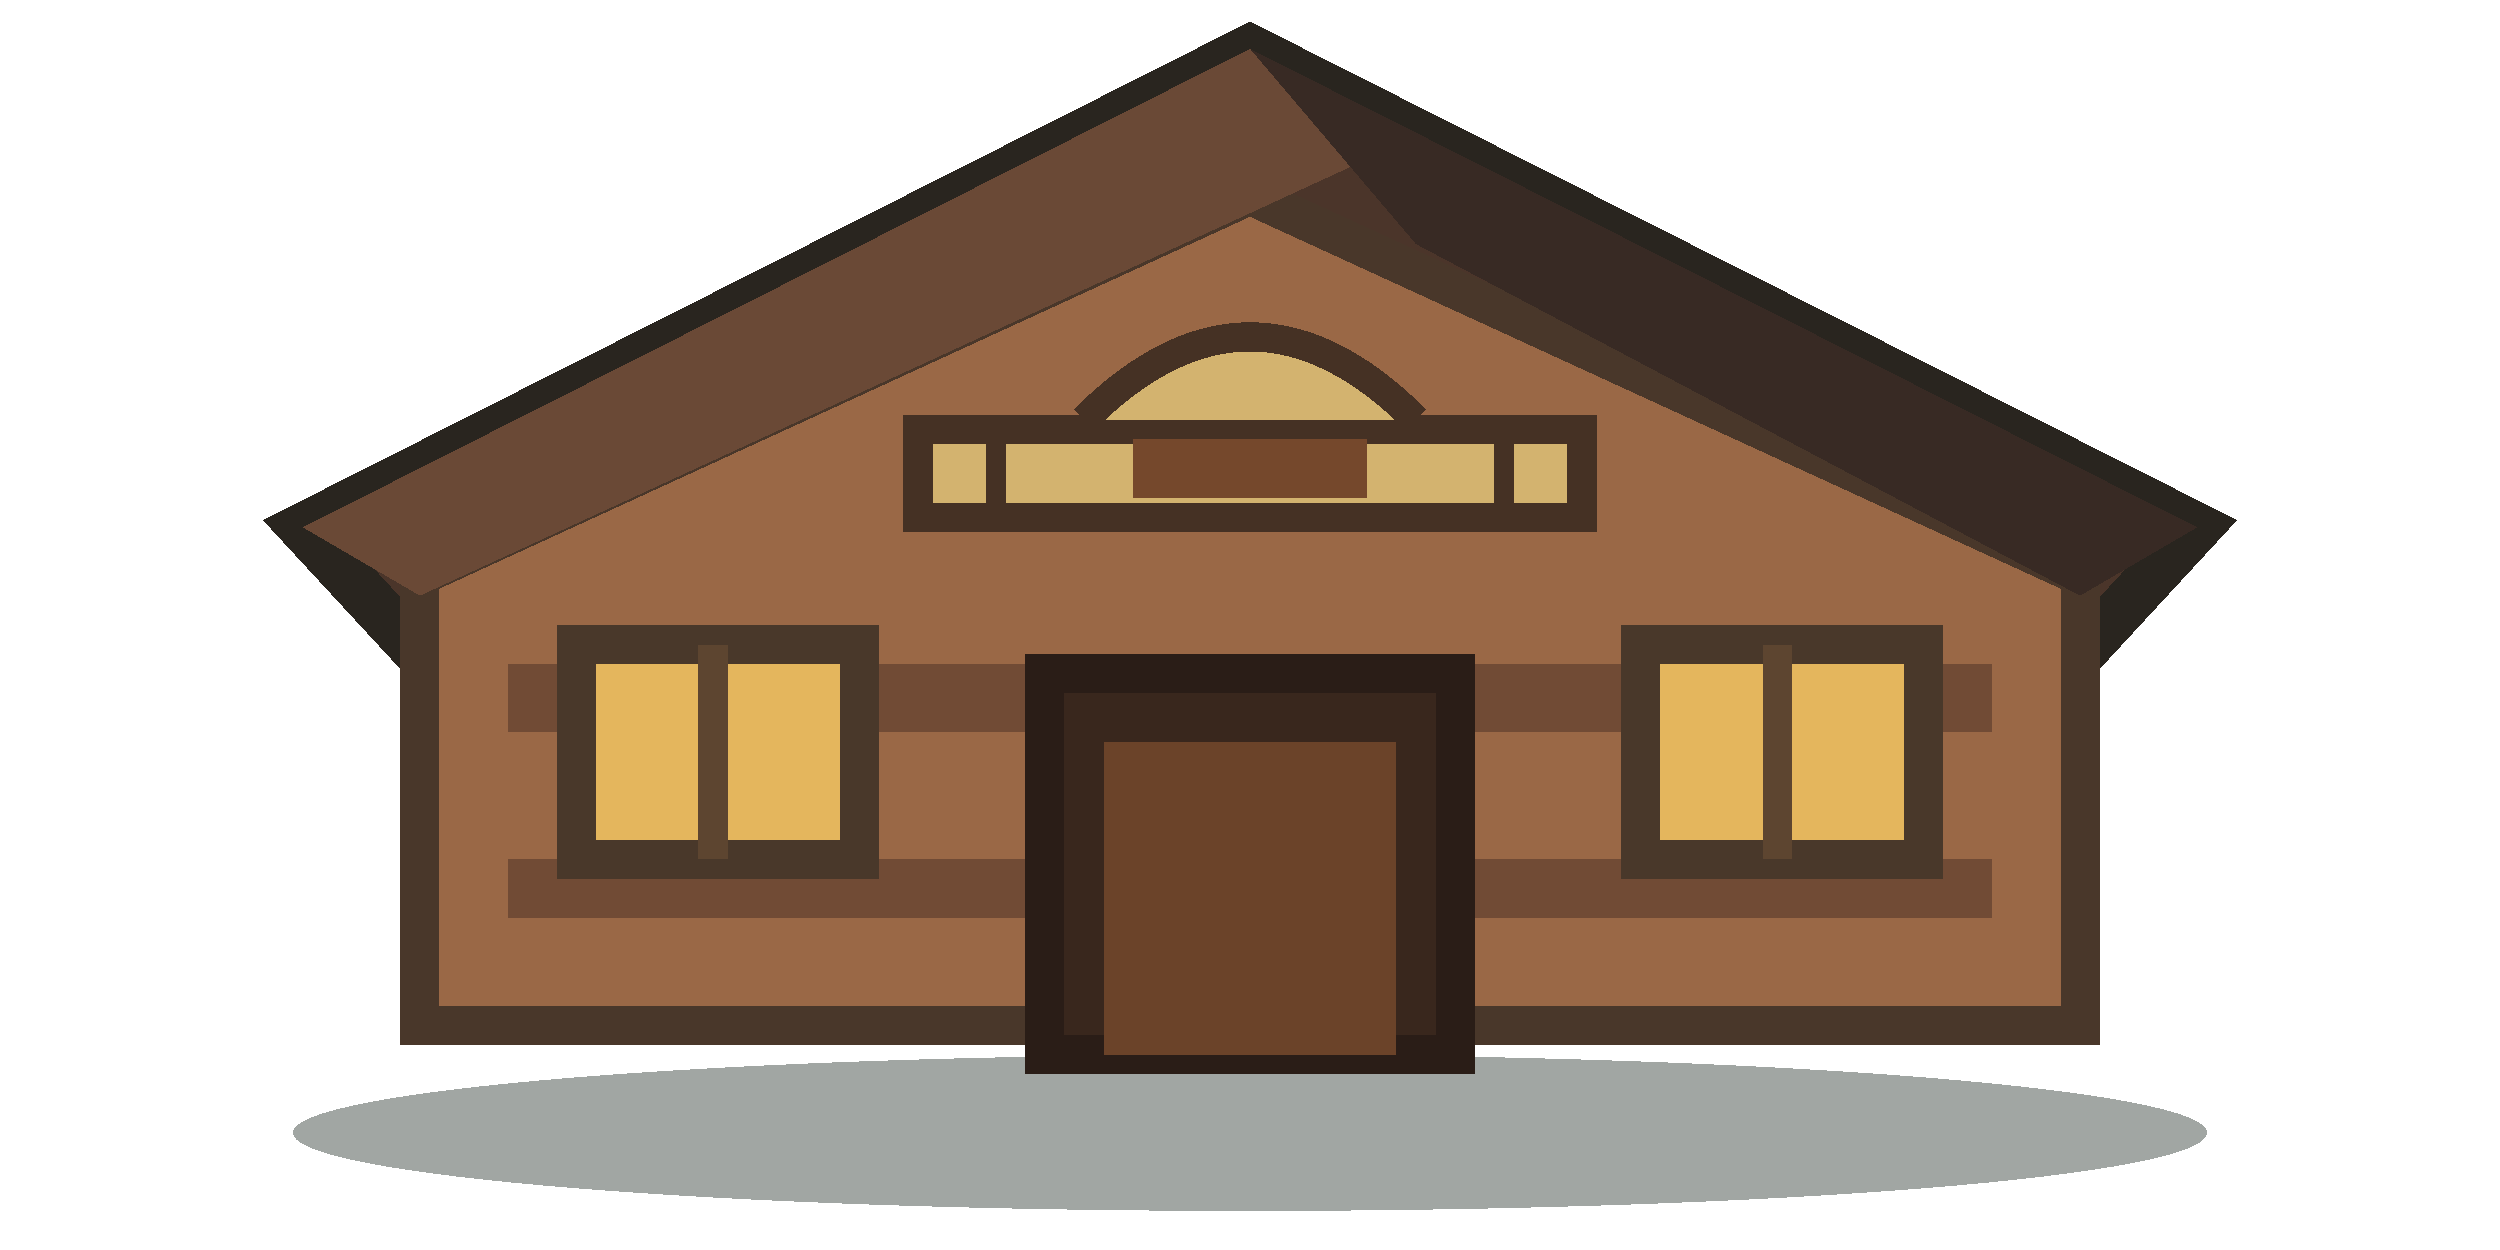
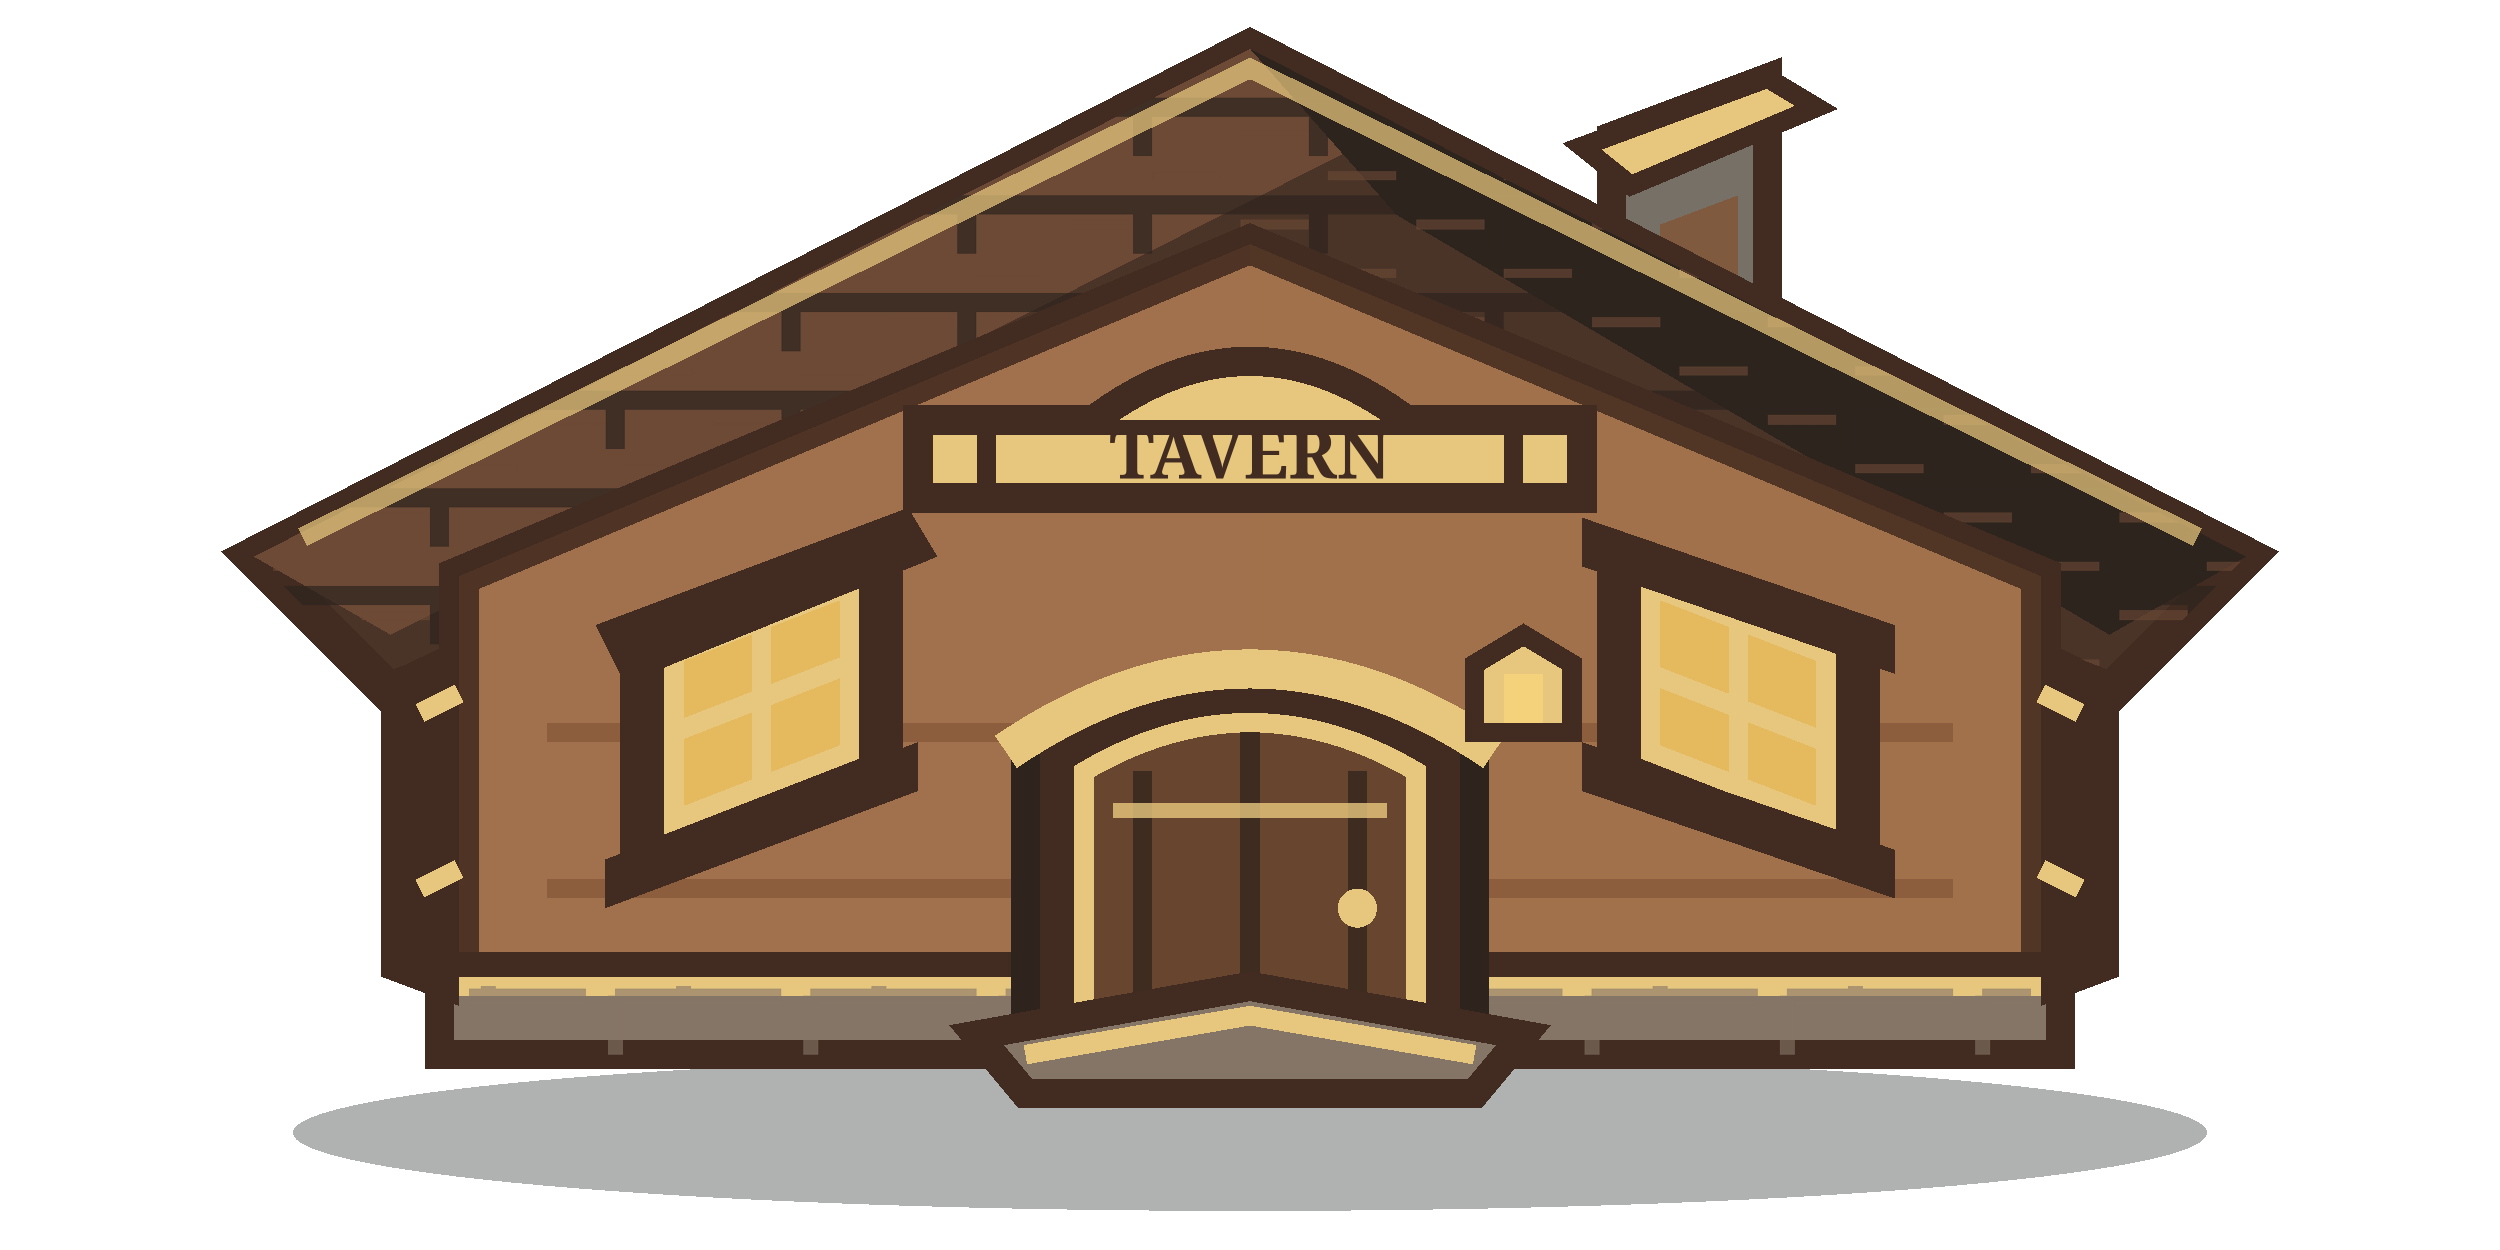
<svg xmlns="http://www.w3.org/2000/svg" viewBox="0 0 256 128" shape-rendering="crispEdges">
-   <ellipse cx="128" cy="116" rx="98" ry="8" fill="#202b24" opacity=".42" />
-   <path d="M31 54 128 5 225 54 213 67 128 24 43 67Z" fill="#4b352a" stroke="#29251f" stroke-width="5" />
-   <path d="M43 59 128 20 213 59 213 105 43 105Z" fill="#9a6846" stroke="#49372a" stroke-width="4" />
-   <path d="M52 68h152v7H52zM52 88h152v6H52z" fill="#714b35" />
-   <path d="M107 69h42v39h-42z" fill="#39271d" stroke="#2a1d17" stroke-width="4" />
-   <path d="M113 76h30v32h-30z" fill="#6b4329" />
-   <path d="M59 66h29v22H59zM168 66h29v22h-29z" fill="#e4b65d" stroke="#49382a" stroke-width="4" />
-   <path d="M73 66v22M182 66v22" stroke="#5d4530" stroke-width="3" />
-   <path d="M31 54 128 5 145 14 43 61Z" fill="#6a4936" />
-   <path d="M128 5 225 54 213 61 145 25Z" fill="#382a24" />
-   <path d="M94 44h68v9H94z" fill="#d3b36f" stroke="#453124" stroke-width="3" />
-   <path d="M102 44v9M154 44v9" stroke="#453124" stroke-width="2" />
-   <path d="M111 43q17-17 34 0" fill="#d3b36f" stroke="#453124" stroke-width="3" />
-   <path d="M116 45h24v6h-24z" fill="#75482c" />
+   <defs>
+     <pattern id="roofTiles" width="18" height="10" patternUnits="userSpaceOnUse">
+       <path d="M0 1H18M9 1V6" stroke="#2e241e" stroke-width="2" opacity=".72" />
+       <path d="M1 3H8M10 8H17" stroke="#6d4a35" stroke-width="1" opacity=".6" />
+     </pattern>
+     <pattern id="stones" width="20" height="12" patternUnits="userSpaceOnUse">
+       <path d="M0 1H20M10 1V6M3 6H20M3 6V12" fill="none" stroke="#857566" stroke-width="1.5" opacity=".68" />
+     </pattern>
+   </defs>
+   <ellipse cx="128" cy="116" rx="98" ry="8" fill="#202a23" opacity=".36" />
+   <path d="M165 35V14L181 8V43Z" fill="#777066" stroke="#422b20" stroke-width="3" />
+   <path d="M162 15 181 8 186 11 167 19Z" fill="#e7c77d" stroke="#422b20" stroke-width="2" />
+   <path d="M170 23 178 20V31L170 34Z" fill="#825536" opacity=".8" />
+   <path d="M26 57 128 5 230 57 216 71 128 29 40 71Z" fill="#4a3428" stroke="#422b20" stroke-width="4" />
+   <path d="M26 57 128 5 143 13 40 65Z" fill="#6d4a35" />
+   <path d="M128 5 230 57 216 65 143 22Z" fill="#2e241e" />
+   <path d="M26 57 128 5 230 57 216 71 128 29 40 71Z" fill="url(#roofTiles)" />
+   <path d="M31 55 128 7 225 55" fill="none" stroke="#e7c77d" stroke-width="2" opacity=".72" />
+   <path d="M47 59 128 25 209 59 209 105 47 105Z" fill="#a87851" stroke="#422b20" stroke-width="4" />
+   <path d="M47 59 128 25 128 105 47 105Z" fill="#825536" opacity=".2" />
+   <path d="M128 25 209 59 209 105 128 105Z" fill="#825536" opacity=".22" />
+   <path d="M45 99 128 99 211 99 211 108 45 108Z" fill="#857566" stroke="#422b20" stroke-width="3" />
+   <path d="M46 101H210" stroke="#e7c77d" stroke-width="2" />
+   <path d="M48 101 128 101 208 101 208 108 48 108Z" fill="url(#stones)" opacity=".9" />
+   <path d="M56 75H200M56 91H200" stroke="#825536" stroke-width="2" opacity=".65" />
+   <path d="M65 66 91 56 91 79 65 89Z" fill="#422b20" stroke="#422b20" stroke-width="3" />
+   <path d="M69 67 87 60 87 77 69 84Z" fill="#e5b95e" stroke="#e7c77d" stroke-width="2" />
+   <path d="M78 63V80M69 75 87 68" stroke="#e7c77d" stroke-width="2" />
+   <path d="M61 64 93 52 96 57 64 70Z" fill="#422b20" />
+   <path d="M62 88 94 76 94 81 62 93Z" fill="#422b20" />
+   <path d="M165 56 191 66 191 89 165 79Z" fill="#422b20" stroke="#422b20" stroke-width="3" />
+   <path d="M169 60 187 67 187 84 169 77Z" fill="#e5b95e" stroke="#e7c77d" stroke-width="2" />
+   <path d="M178 64V80M169 69 187 76" stroke="#e7c77d" stroke-width="2" />
+   <path d="M162 53 194 64 194 69 162 58Z" fill="#422b20" />
+   <path d="M162 76 194 87 194 92 162 81Z" fill="#422b20" />
+   <path d="M105 76Q128 62 151 76V107H105Z" fill="#422b20" stroke="#2e241d" stroke-width="3" />
+   <path d="M111 79Q128 69 145 79V105H111Z" fill="#68452e" stroke="#e7c77d" stroke-width="2" />
+   <path d="M117 79V104M128 75V104M139 79V104" stroke="#3e2c21" stroke-width="2" />
+   <path d="M114 83 142 83" stroke="#e7c77d" stroke-width="1.5" opacity=".8" />
+   <circle cx="139" cy="93" r="2" fill="#e7c77d" />
+   <path d="M103 77Q128 60 153 77" fill="none" stroke="#e7c77d" stroke-width="4" />
+   <path d="M100 106 128 101 156 106 151 112 105 112Z" fill="#857566" stroke="#422b20" stroke-width="3" />
+   <path d="M105 108 128 104 151 108" fill="none" stroke="#e7c77d" stroke-width="2" />
+   <path d="M94 43H162V51H94Z" fill="#e7c77d" stroke="#422b20" stroke-width="3" />
+   <path d="M101 43V51M155 43V51" stroke="#422b20" stroke-width="2" />
+   <path d="M112 43Q128 31 144 43" fill="#e7c77d" stroke="#422b20" stroke-width="3" />
+   <text x="128" y="49" text-anchor="middle" font-family="serif" font-size="7" font-weight="bold" fill="#422b20">TAVERN</text>
+   <path d="M151 75V68L156 65 161 68V75Z" fill="#e7c77d" stroke="#422b20" stroke-width="2" />
+   <path d="M154 69H158V74H154Z" fill="#f4d27b" />
+   <path d="M39 69 47 66V103L39 100ZM209 66 217 69V100L209 103Z" fill="#422b20" />
+   <path d="M43 73 47 71M43 91 47 89M209 71 213 73M209 89 213 91" stroke="#e7c77d" stroke-width="2" />
</svg>
